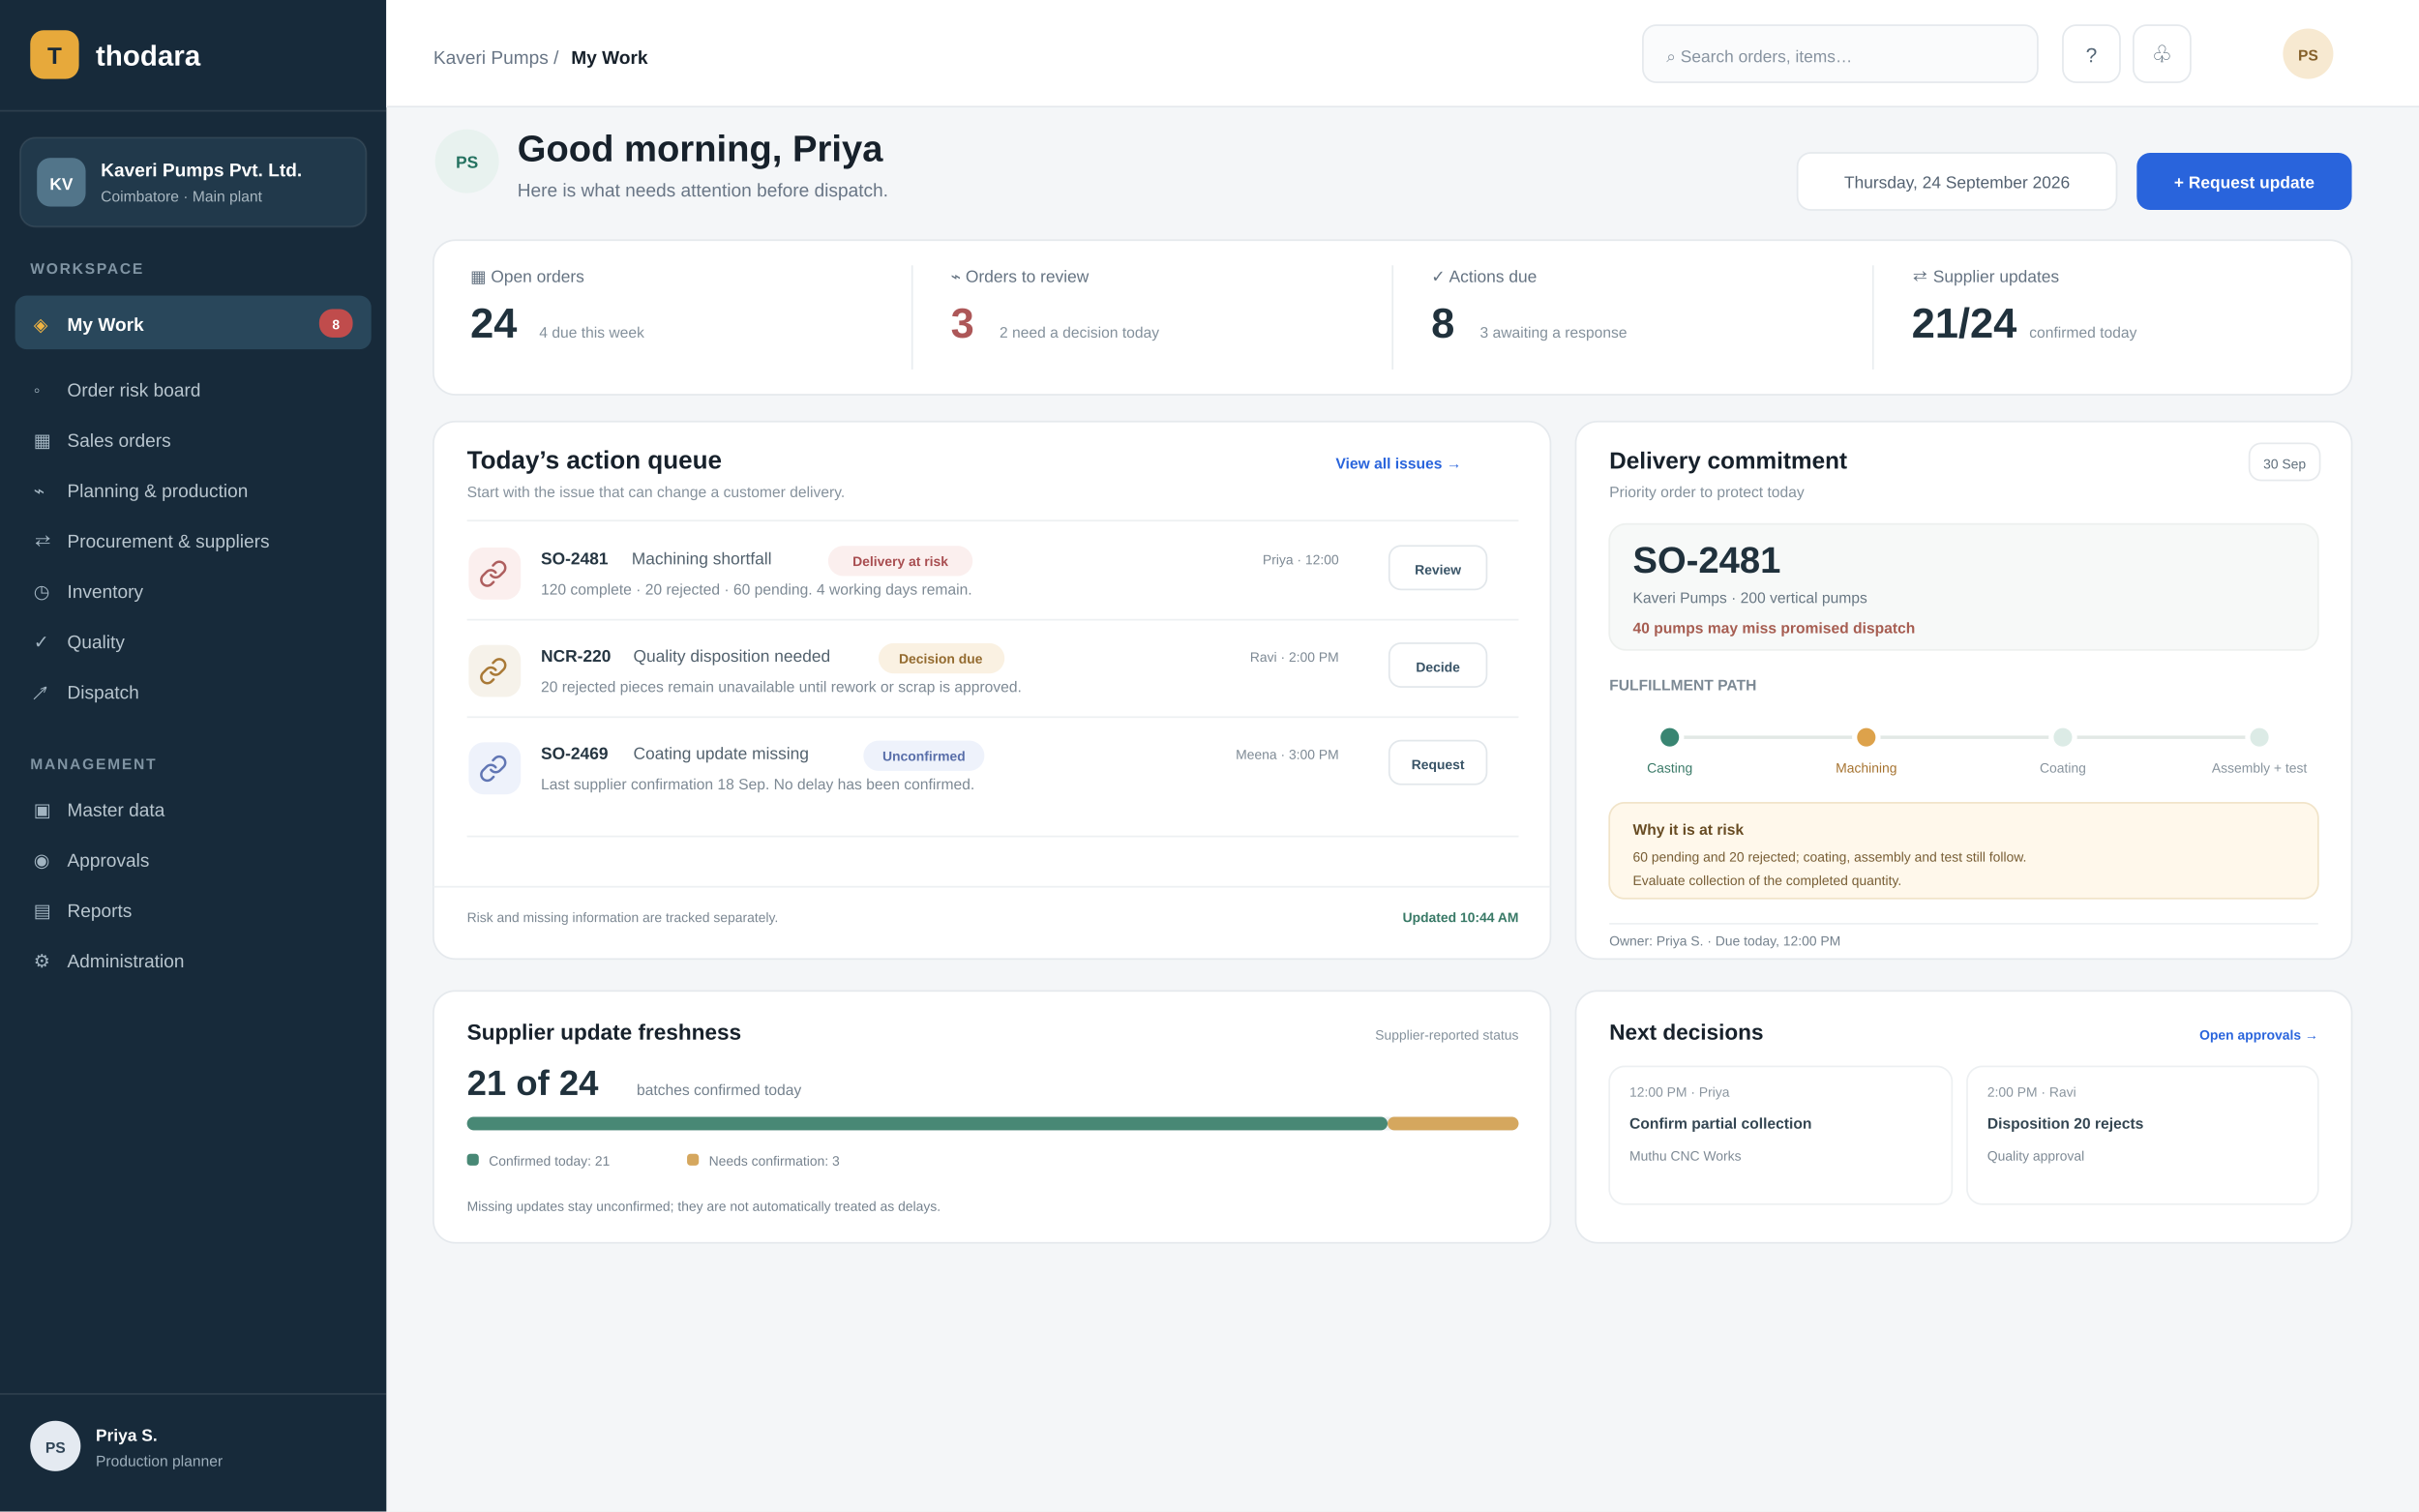
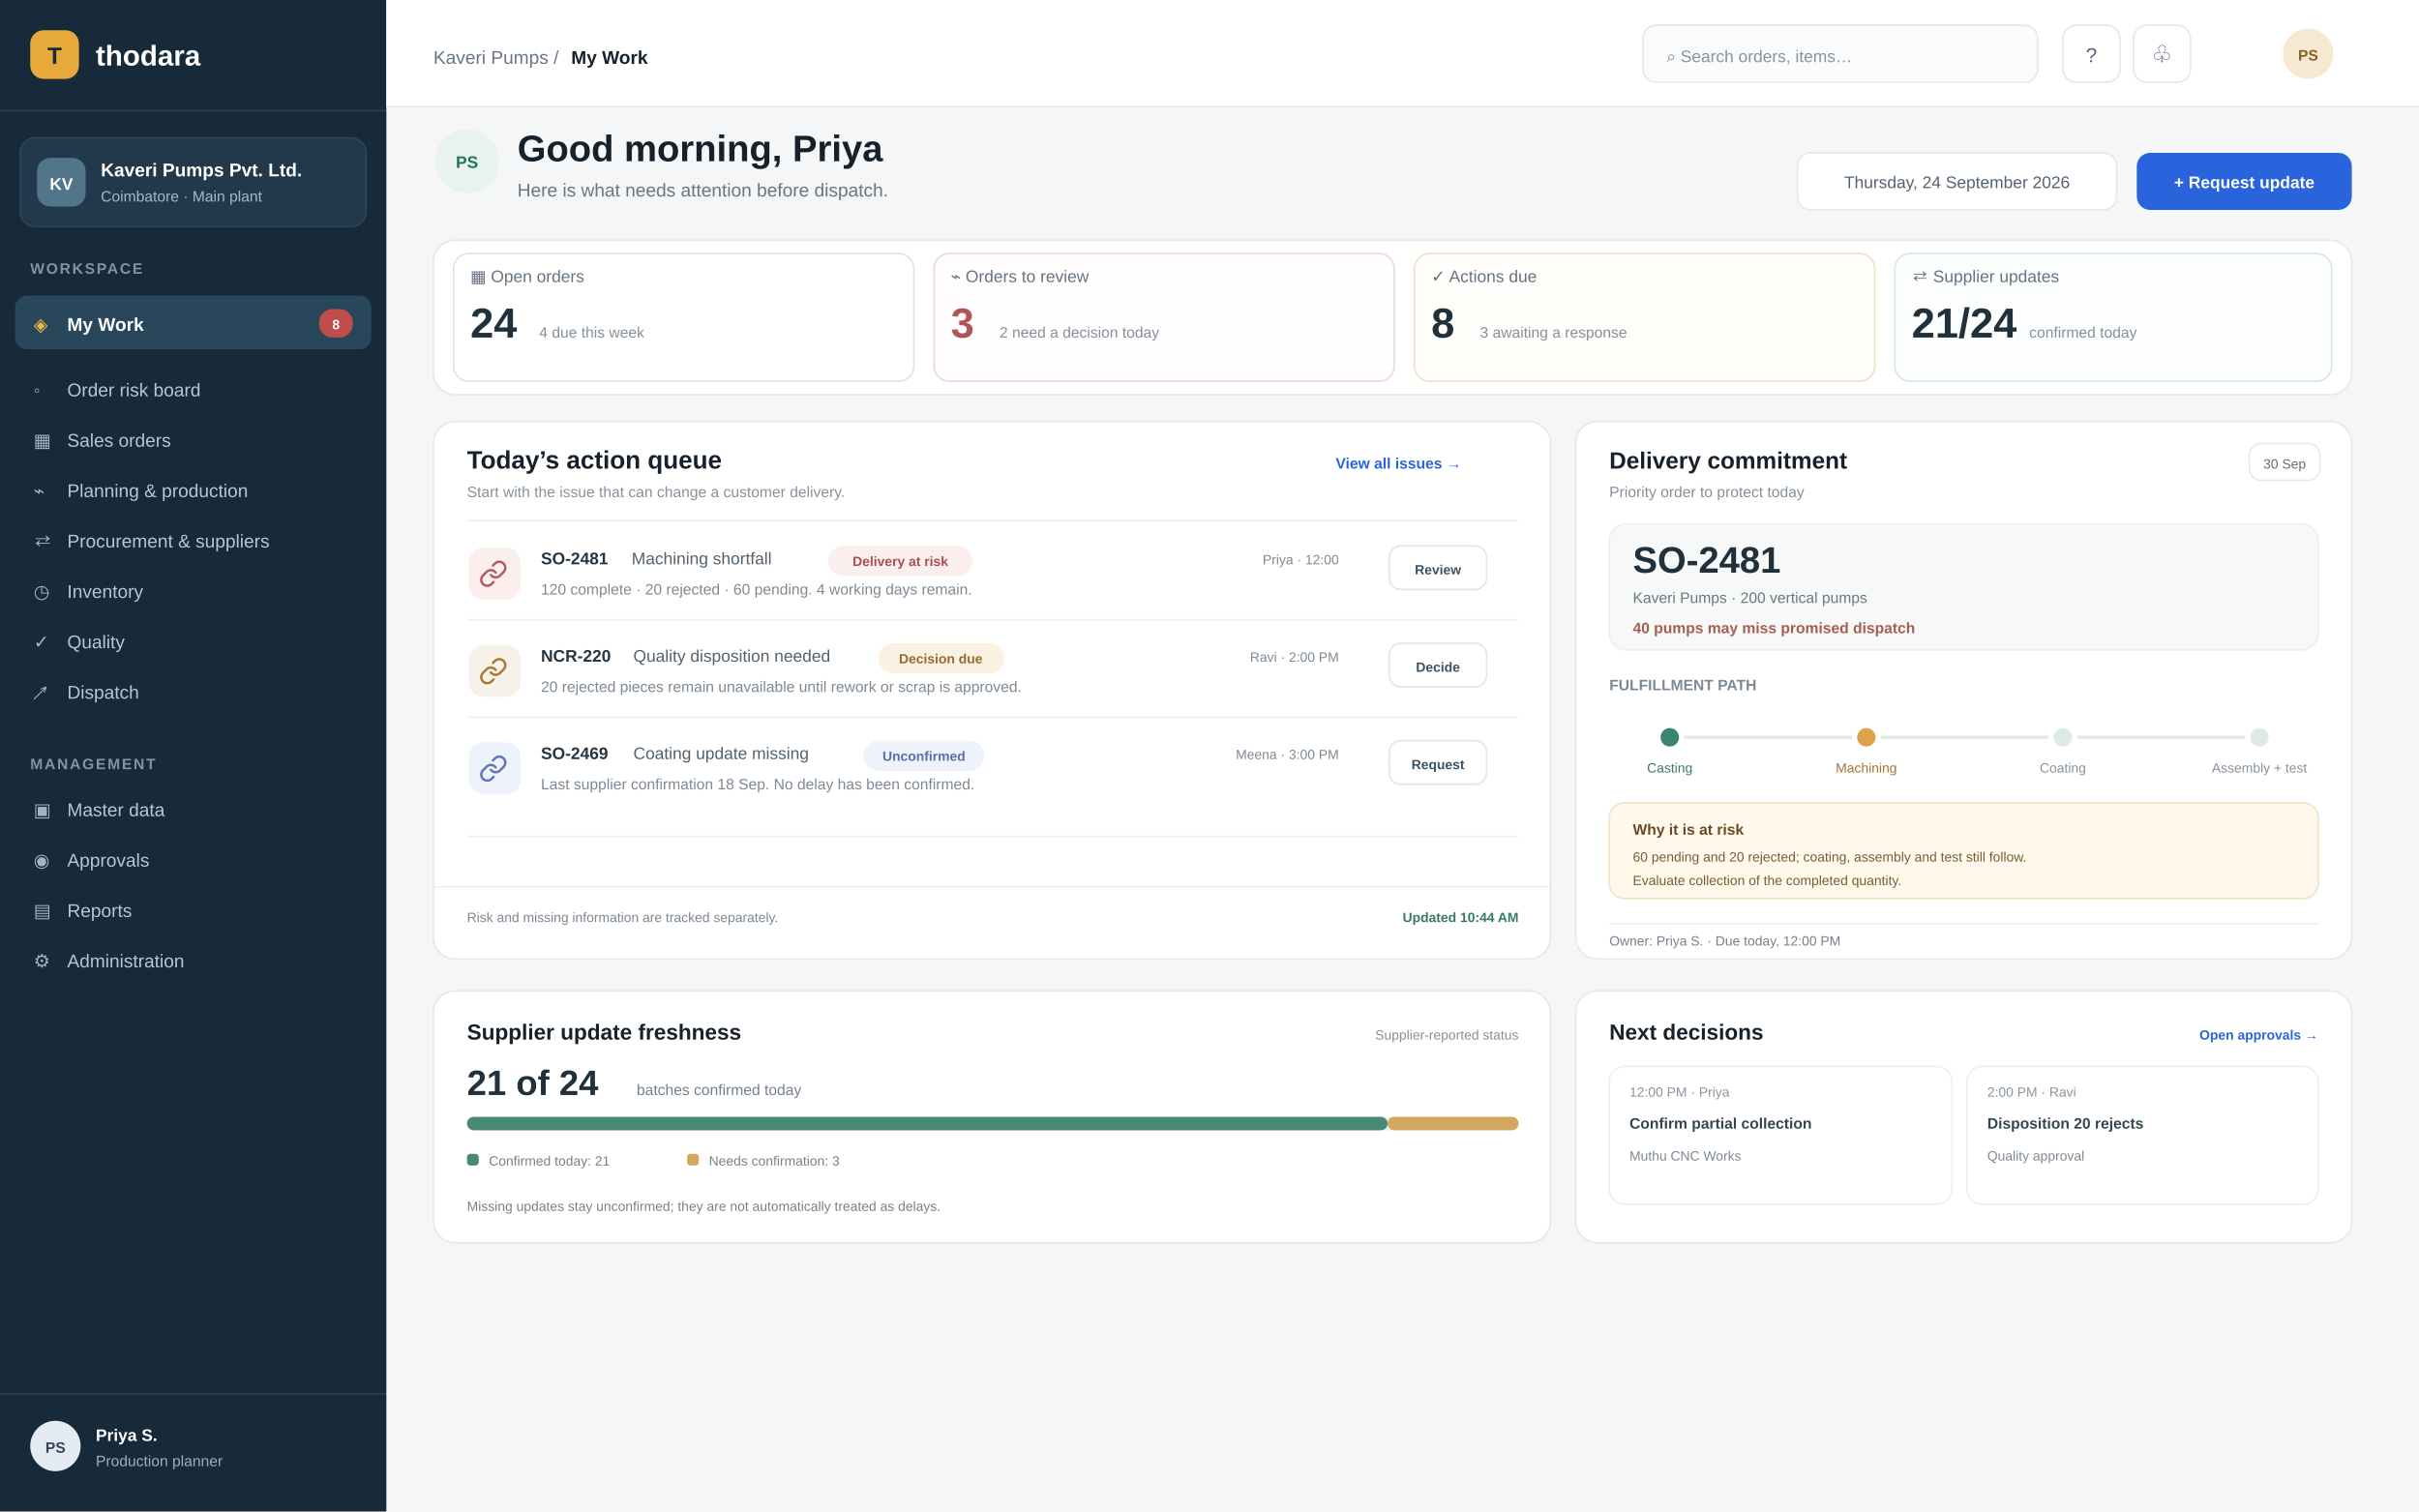
<svg xmlns="http://www.w3.org/2000/svg" width="1440" height="900" viewBox="0 0 1440 900">
  <defs>
    <filter id="s" x="-10%" y="-10%" width="120%" height="130%">
      <feDropShadow dx="0" dy="3" stdDeviation="5" flood-color="#17212b" flood-opacity=".06" />
    </filter>
  </defs>
  <rect width="1440" height="900" fill="#f4f6f8" />
  <rect width="230" height="900" fill="#172a3a" />
  <rect x="18" y="18" width="29" height="29" rx="8" fill="#e7a93b" />
  <text x="32.5" y="38" text-anchor="middle" font-family="Arial" font-size="14" font-weight="700" fill="#182938">T</text>
  <text x="57" y="39" font-family="Arial" font-size="17" font-weight="700" fill="#fff">thodara</text>
  <path d="M0 66H230" stroke="#ffffff18" />
  <rect x="12" y="82" width="206" height="53" rx="9" fill="#21394b" stroke="#ffffff16" />
  <rect x="22" y="94" width="29" height="29" rx="8" fill="#52758a" />
  <text x="36.5" y="113" text-anchor="middle" font-family="Arial" font-size="10" font-weight="700" fill="#fff">KV</text>
  <text x="60" y="105" font-family="Arial" font-size="11" font-weight="700" fill="#fff">Kaveri Pumps Pvt. Ltd.</text>
  <text x="60" y="120" font-family="Arial" font-size="9" fill="#a8b7c1">Coimbatore · Main plant</text>
  <text x="18" y="163" font-family="Arial" font-size="9" font-weight="700" letter-spacing="1" fill="#8094a3">WORKSPACE</text>
  <g font-family="Arial" font-size="11">
    <rect x="9" y="176" width="212" height="32" rx="7" fill="#29475b" />
    <text x="20" y="197" fill="#f0b443">◈</text>
    <text x="40" y="197" font-weight="700" fill="#fff">My Work</text>
    <rect x="190" y="184" width="20" height="17" rx="8" fill="#c04c4c" />
    <text x="200" y="196" text-anchor="middle" font-size="8" font-weight="700" fill="#fff">8</text>
    <text x="20" y="236" fill="#a2b4c1">◦</text>
    <text x="40" y="236" fill="#b9c6cf">Order risk board</text>
    <text x="20" y="266" fill="#a2b4c1">▦</text>
    <text x="40" y="266" fill="#b9c6cf">Sales orders</text>
    <text x="20" y="296" fill="#a2b4c1">⌁</text>
    <text x="40" y="296" fill="#b9c6cf">Planning &amp; production</text>
    <text x="20" y="326" fill="#a2b4c1">⇄</text>
    <text x="40" y="326" fill="#b9c6cf">Procurement &amp; suppliers</text>
    <text x="20" y="356" fill="#a2b4c1">◷</text>
    <text x="40" y="356" fill="#b9c6cf">Inventory</text>
    <text x="20" y="386" fill="#a2b4c1">✓</text>
    <text x="40" y="386" fill="#b9c6cf">Quality</text>
    <text x="20" y="416" fill="#a2b4c1">↗</text>
    <text x="40" y="416" fill="#b9c6cf">Dispatch</text>
    <text x="18" y="458" font-size="9" font-weight="700" letter-spacing="1" fill="#8094a3">MANAGEMENT</text>
    <text x="20" y="486" fill="#a2b4c1">▣</text>
    <text x="40" y="486" fill="#b9c6cf">Master data</text>
    <text x="20" y="516" fill="#a2b4c1">◉</text>
    <text x="40" y="516" fill="#b9c6cf">Approvals</text>
    <text x="20" y="546" fill="#a2b4c1">▤</text>
    <text x="40" y="546" fill="#b9c6cf">Reports</text>
    <text x="20" y="576" fill="#a2b4c1">⚙</text>
    <text x="40" y="576" fill="#b9c6cf">Administration</text>
  </g>
  <path d="M0 830H230" stroke="#ffffff18" />
  <circle cx="33" cy="861" r="15" fill="#e4eaf1" />
  <text x="33" y="865" text-anchor="middle" font-family="Arial" font-size="9" font-weight="700" fill="#304557">PS</text>
  <text x="57" y="858" font-family="Arial" font-size="10" font-weight="700" fill="#fff">Priya S.</text>
  <text x="57" y="873" font-family="Arial" font-size="9" fill="#9eafbc">Production planner</text>
  <rect x="230" width="1210" height="64" fill="#fff" />
  <path d="M230 63.5H1440" stroke="#e5e9ed" />
  <text x="258" y="38" font-family="Arial" font-size="11" fill="#687585">Kaveri Pumps /</text>
  <text x="340" y="38" font-family="Arial" font-size="11" font-weight="700" fill="#17212b">My Work</text>
  <rect x="978" y="15" width="235" height="34" rx="8" fill="#fafbfc" stroke="#e5e9ed" />
  <text x="992" y="37" font-family="Arial" font-size="10" fill="#8793a0">⌕  Search orders, items…</text>
  <rect x="1228" y="15" width="34" height="34" rx="8" fill="#fff" stroke="#e5e9ed" />
  <text x="1245" y="37" text-anchor="middle" font-family="Arial" font-size="12" fill="#536575">?</text>
  <rect x="1270" y="15" width="34" height="34" rx="8" fill="#fff" stroke="#e5e9ed" />
  <text x="1287" y="37" text-anchor="middle" font-family="Arial" font-size="14" fill="#536575">♧</text>
  <circle cx="1374" cy="32" r="15" fill="#f7e9d1" />
  <text x="1374" y="36" text-anchor="middle" font-family="Arial" font-size="9" font-weight="700" fill="#85602a">PS</text>
  <circle cx="278" cy="96" r="19" fill="#e8f2ef" />
  <text x="278" y="100" text-anchor="middle" font-family="Arial" font-size="10" font-weight="700" fill="#247260">PS</text>
  <text x="308" y="96" font-family="Arial" font-size="22" font-weight="700" fill="#17212b">Good morning, Priya</text>
  <text x="308" y="117" font-family="Arial" font-size="11" fill="#687585">Here is what needs attention before dispatch.</text>
  <rect x="1070" y="91" width="190" height="34" rx="8" fill="#fff" stroke="#e5e9ed" />
  <text x="1165" y="112" text-anchor="middle" font-family="Arial" font-size="10" fill="#536170">Thursday, 24 September 2026</text>
  <rect x="1272" y="91" width="128" height="34" rx="8" fill="#2964dc" />
  <text x="1336" y="112" text-anchor="middle" font-family="Arial" font-size="10" font-weight="700" fill="#fff">+ Request update</text>
  <g>
    <rect x="258" y="143" width="1142" height="92" rx="13" fill="#fff" stroke="#e5e9ed" />
-   </g>
-   <path d="M543 158V220M829 158V220M1115 158V220" stroke="#e9edf0" />
+     <rect x="270" y="151" width="274" height="76" rx="9" fill="#fff" stroke="#dce5ec" />
+     <rect x="556" y="151" width="274" height="76" rx="9" fill="#fffdfd" stroke="#eadada" />
+     <rect x="842" y="151" width="274" height="76" rx="9" fill="#fffefa" stroke="#eee2cb" />
+     <rect x="1128" y="151" width="260" height="76" rx="9" fill="#fcfefd" stroke="#d8e8e2" />
+   </g>
  <g font-family="Arial">
    <text x="280" y="168" font-size="10" fill="#647281">▦  Open orders</text>
    <text x="280" y="201" font-size="25" font-weight="700" fill="#20313c">24</text>
    <text x="321" y="201" font-size="9" fill="#83909b">4 due this week</text>
    <text x="566" y="168" font-size="10" fill="#647281">⌁  Orders to review</text>
    <text x="566" y="201" font-size="25" font-weight="700" fill="#ad5758">3</text>
    <text x="595" y="201" font-size="9" fill="#83909b">2 need a decision today</text>
    <text x="852" y="168" font-size="10" fill="#647281">✓  Actions due</text>
    <text x="852" y="201" font-size="25" font-weight="700" fill="#20313c">8</text>
    <text x="881" y="201" font-size="9" fill="#83909b">3 awaiting a response</text>
    <text x="1138" y="168" font-size="10" fill="#647281">⇄  Supplier updates</text>
    <text x="1138" y="201" font-size="25" font-weight="700" fill="#20313c">21/24</text>
    <text x="1208" y="201" font-size="9" fill="#83909b">confirmed today</text>
  </g>
  <g>
    <rect x="258" y="251" width="665" height="320" rx="13" fill="#fff" stroke="#e5e9ed" />
    <rect x="938" y="251" width="462" height="320" rx="13" fill="#fff" stroke="#e5e9ed" />
  </g>
  <text x="278" y="279" font-family="Arial" font-size="15" font-weight="700" fill="#17212b">Today’s action queue</text>
  <text x="278" y="296" font-family="Arial" font-size="9" fill="#85919c">Start with the issue that can change a customer delivery.</text>
  <text x="870" y="279" text-anchor="end" font-family="Arial" font-size="9" font-weight="700" fill="#2964dc">View all issues →</text>
  <path d="M278 310H904" stroke="#edf0f2" />
  <g font-family="Arial">
    <rect x="279" y="326" width="31" height="31" rx="9" fill="#fbefee" />
    <g transform="translate(285 333) scale(.72)" fill="none" stroke="#ae5e5e" stroke-width="2" stroke-linecap="round" stroke-linejoin="round">
      <path d="M10 13a5 5 0 0 0 7.54.54l3-3a5 5 0 0 0-7.07-7.07l-1.72 1.71" />
      <path d="M14 11a5 5 0 0 0-7.54-.54l-3 3a5 5 0 0 0 7.07 7.07l1.71-1.71" />
    </g>
    <text x="322" y="336" font-size="10" font-weight="700" fill="#253541">SO-2481</text>
    <text x="376" y="336" font-size="10" fill="#52616d">Machining shortfall</text>
    <rect x="493" y="325" width="86" height="18" rx="9" fill="#fbefee" />
    <text x="536" y="337" text-anchor="middle" font-size="8" font-weight="700" fill="#a84d50">Delivery at risk</text>
    <text x="322" y="354" font-size="9" fill="#7d8994">120 complete · 20 rejected · 60 pending. 4 working days remain.</text>
    <text x="797" y="336" text-anchor="end" font-size="8" fill="#7d8994">Priya · 12:00</text>
    <rect x="827" y="325" width="58" height="26" rx="7" fill="#fff" stroke="#e2e7eb" />
    <text x="856" y="342" text-anchor="middle" font-size="8" font-weight="700" fill="#385366">Review</text>
    <path d="M278 369H904" stroke="#edf0f2" />
    <rect x="279" y="384" width="31" height="31" rx="9" fill="#f6f2ea" />
    <g transform="translate(285 391) scale(.72)" fill="none" stroke="#a97936" stroke-width="2" stroke-linecap="round" stroke-linejoin="round">
      <path d="M10 13a5 5 0 0 0 7.54.54l3-3a5 5 0 0 0-7.07-7.07l-1.72 1.71" />
      <path d="M14 11a5 5 0 0 0-7.54-.54l-3 3a5 5 0 0 0 7.07 7.07l1.71-1.71" />
    </g>
    <text x="322" y="394" font-size="10" font-weight="700" fill="#253541">NCR-220</text>
    <text x="377" y="394" font-size="10" fill="#52616d">Quality disposition needed</text>
    <rect x="523" y="383" width="75" height="18" rx="9" fill="#faf1e2" />
    <text x="560" y="395" text-anchor="middle" font-size="8" font-weight="700" fill="#936a2e">Decision due</text>
    <text x="322" y="412" font-size="9" fill="#7d8994">20 rejected pieces remain unavailable until rework or scrap is approved.</text>
    <text x="797" y="394" text-anchor="end" font-size="8" fill="#7d8994">Ravi · 2:00 PM</text>
    <rect x="827" y="383" width="58" height="26" rx="7" fill="#fff" stroke="#e2e7eb" />
    <text x="856" y="400" text-anchor="middle" font-size="8" font-weight="700" fill="#385366">Decide</text>
    <path d="M278 427H904" stroke="#edf0f2" />
    <rect x="279" y="442" width="31" height="31" rx="9" fill="#eef2fb" />
    <g transform="translate(285 449) scale(.72)" fill="none" stroke="#6176b4" stroke-width="2" stroke-linecap="round" stroke-linejoin="round">
      <path d="M10 13a5 5 0 0 0 7.54.54l3-3a5 5 0 0 0-7.07-7.07l-1.72 1.71" />
      <path d="M14 11a5 5 0 0 0-7.54-.54l-3 3a5 5 0 0 0 7.07 7.07l1.71-1.71" />
    </g>
    <text x="322" y="452" font-size="10" font-weight="700" fill="#253541">SO-2469</text>
    <text x="377" y="452" font-size="10" fill="#52616d">Coating update missing</text>
    <rect x="514" y="441" width="72" height="18" rx="9" fill="#eef2fb" />
    <text x="550" y="453" text-anchor="middle" font-size="8" font-weight="700" fill="#586ea9">Unconfirmed</text>
    <text x="322" y="470" font-size="9" fill="#7d8994">Last supplier confirmation 18 Sep. No delay has been confirmed.</text>
    <text x="797" y="452" text-anchor="end" font-size="8" fill="#7d8994">Meena · 3:00 PM</text>
    <rect x="827" y="441" width="58" height="26" rx="7" fill="#fff" stroke="#e2e7eb" />
    <text x="856" y="458" text-anchor="middle" font-size="8" font-weight="700" fill="#385366">Request</text>
  </g>
  <path d="M278 498H904M258 528H923" stroke="#edf0f2" />
  <text x="278" y="549" font-family="Arial" font-size="8" fill="#7b8792">Risk and missing information are tracked separately.</text>
  <text x="904" y="549" text-anchor="end" font-family="Arial" font-size="8" font-weight="700" fill="#387966">Updated 10:44 AM</text>
  <text x="958" y="279" font-family="Arial" font-size="14" font-weight="700" fill="#17212b">Delivery commitment</text>
  <text x="958" y="296" font-family="Arial" font-size="9" fill="#83909b">Priority order to protect today</text>
  <rect x="1339" y="264" width="42" height="22" rx="7" fill="#fff" stroke="#e7eaed" />
  <text x="1360" y="279" text-anchor="middle" font-family="Arial" font-size="8" fill="#5f6e7b">30 Sep</text>
  <rect x="958" y="312" width="422" height="75" rx="10" fill="#f7f9f8" stroke="#edf0ee" />
  <text x="972" y="341" font-family="Arial" font-size="22" font-weight="700" fill="#20313c">SO-2481</text>
  <text x="972" y="359" font-family="Arial" font-size="9" fill="#687783">Kaveri Pumps · 200 vertical pumps</text>
  <text x="972" y="377" font-family="Arial" font-size="9" font-weight="700" fill="#a65d51">40 pumps may miss promised dispatch</text>
  <text x="958" y="411" font-family="Arial" font-size="9" font-weight="700" fill="#7c8994">FULFILLMENT PATH</text>
  <path d="M989 439H1347" stroke="#e2e8e5" stroke-width="2" />
  <g font-family="Arial" font-size="8" text-anchor="middle">
    <circle cx="994" cy="439" r="7" fill="#398572" stroke="#fff" stroke-width="3" />
    <circle cx="1111" cy="439" r="7" fill="#dda24b" stroke="#fff" stroke-width="3" />
    <circle cx="1228" cy="439" r="7" fill="#dcebe6" stroke="#fff" stroke-width="3" />
    <circle cx="1345" cy="439" r="7" fill="#dcebe6" stroke="#fff" stroke-width="3" />
    <text x="994" y="460" fill="#397967">Casting</text>
    <text x="1111" y="460" fill="#a5722f">Machining</text>
    <text x="1228" y="460" fill="#87939d">Coating</text>
    <text x="1345" y="460" fill="#87939d">Assembly + test</text>
  </g>
  <rect x="958" y="478" width="422" height="57" rx="9" fill="#fff8eb" stroke="#f1e4c9" />
  <text x="972" y="497" font-family="Arial" font-size="9" font-weight="700" fill="#674b22">Why it is at risk</text>
  <text x="972" y="513" font-family="Arial" font-size="8" fill="#775d34">60 pending and 20 rejected; coating, assembly and test still follow.</text>
  <text x="972" y="527" font-family="Arial" font-size="8" fill="#775d34">Evaluate collection of the completed quantity.</text>
  <path d="M958 550H1380" stroke="#edf0f2" />
  <text x="958" y="563" font-family="Arial" font-size="8" fill="#74818d">Owner: Priya S. · Due today, 12:00 PM</text>
  <g>
    <rect x="258" y="590" width="665" height="150" rx="13" fill="#fff" stroke="#e5e9ed" />
    <rect x="938" y="590" width="462" height="150" rx="13" fill="#fff" stroke="#e5e9ed" />
  </g>
  <text x="278" y="619" font-family="Arial" font-size="13" font-weight="700" fill="#17212b">Supplier update freshness</text>
  <text x="904" y="619" text-anchor="end" font-family="Arial" font-size="8" fill="#83909b">Supplier-reported status</text>
  <text x="278" y="652" font-family="Arial" font-size="21" font-weight="700" fill="#20313c">21 of 24</text>
  <text x="379" y="652" font-family="Arial" font-size="9" fill="#74818d">batches confirmed today</text>
  <rect x="278" y="665" width="626" height="8" rx="4" fill="#edf0f2" />
  <rect x="278" y="665" width="548" height="8" rx="4" fill="#488875" />
  <rect x="826" y="665" width="78" height="8" rx="4" fill="#d5a75e" />
  <rect x="278" y="687" width="7" height="7" rx="2" fill="#488875" />
  <text x="291" y="694" font-family="Arial" font-size="8" fill="#75818d">Confirmed today: 21</text>
  <rect x="409" y="687" width="7" height="7" rx="2" fill="#d5a75e" />
  <text x="422" y="694" font-family="Arial" font-size="8" fill="#75818d">Needs confirmation: 3</text>
  <text x="278" y="721" font-family="Arial" font-size="8" fill="#74818d">Missing updates stay unconfirmed; they are not automatically treated as delays.</text>
  <text x="958" y="619" font-family="Arial" font-size="13" font-weight="700" fill="#17212b">Next decisions</text>
  <text x="1380" y="619" text-anchor="end" font-family="Arial" font-size="8" font-weight="700" fill="#2964dc">Open approvals →</text>
  <rect x="958" y="635" width="204" height="82" rx="9" fill="#fff" stroke="#edf0f2" />
  <text x="970" y="653" font-family="Arial" font-size="8" fill="#89949e">12:00 PM · Priya</text>
  <text x="970" y="672" font-family="Arial" font-size="9" font-weight="700" fill="#344652">Confirm partial collection</text>
  <text x="970" y="691" font-family="Arial" font-size="8" fill="#7d8994">Muthu CNC Works</text>
  <rect x="1171" y="635" width="209" height="82" rx="9" fill="#fff" stroke="#edf0f2" />
  <text x="1183" y="653" font-family="Arial" font-size="8" fill="#89949e">2:00 PM · Ravi</text>
  <text x="1183" y="672" font-family="Arial" font-size="9" font-weight="700" fill="#344652">Disposition 20 rejects</text>
  <text x="1183" y="691" font-family="Arial" font-size="8" fill="#7d8994">Quality approval</text>
</svg>
